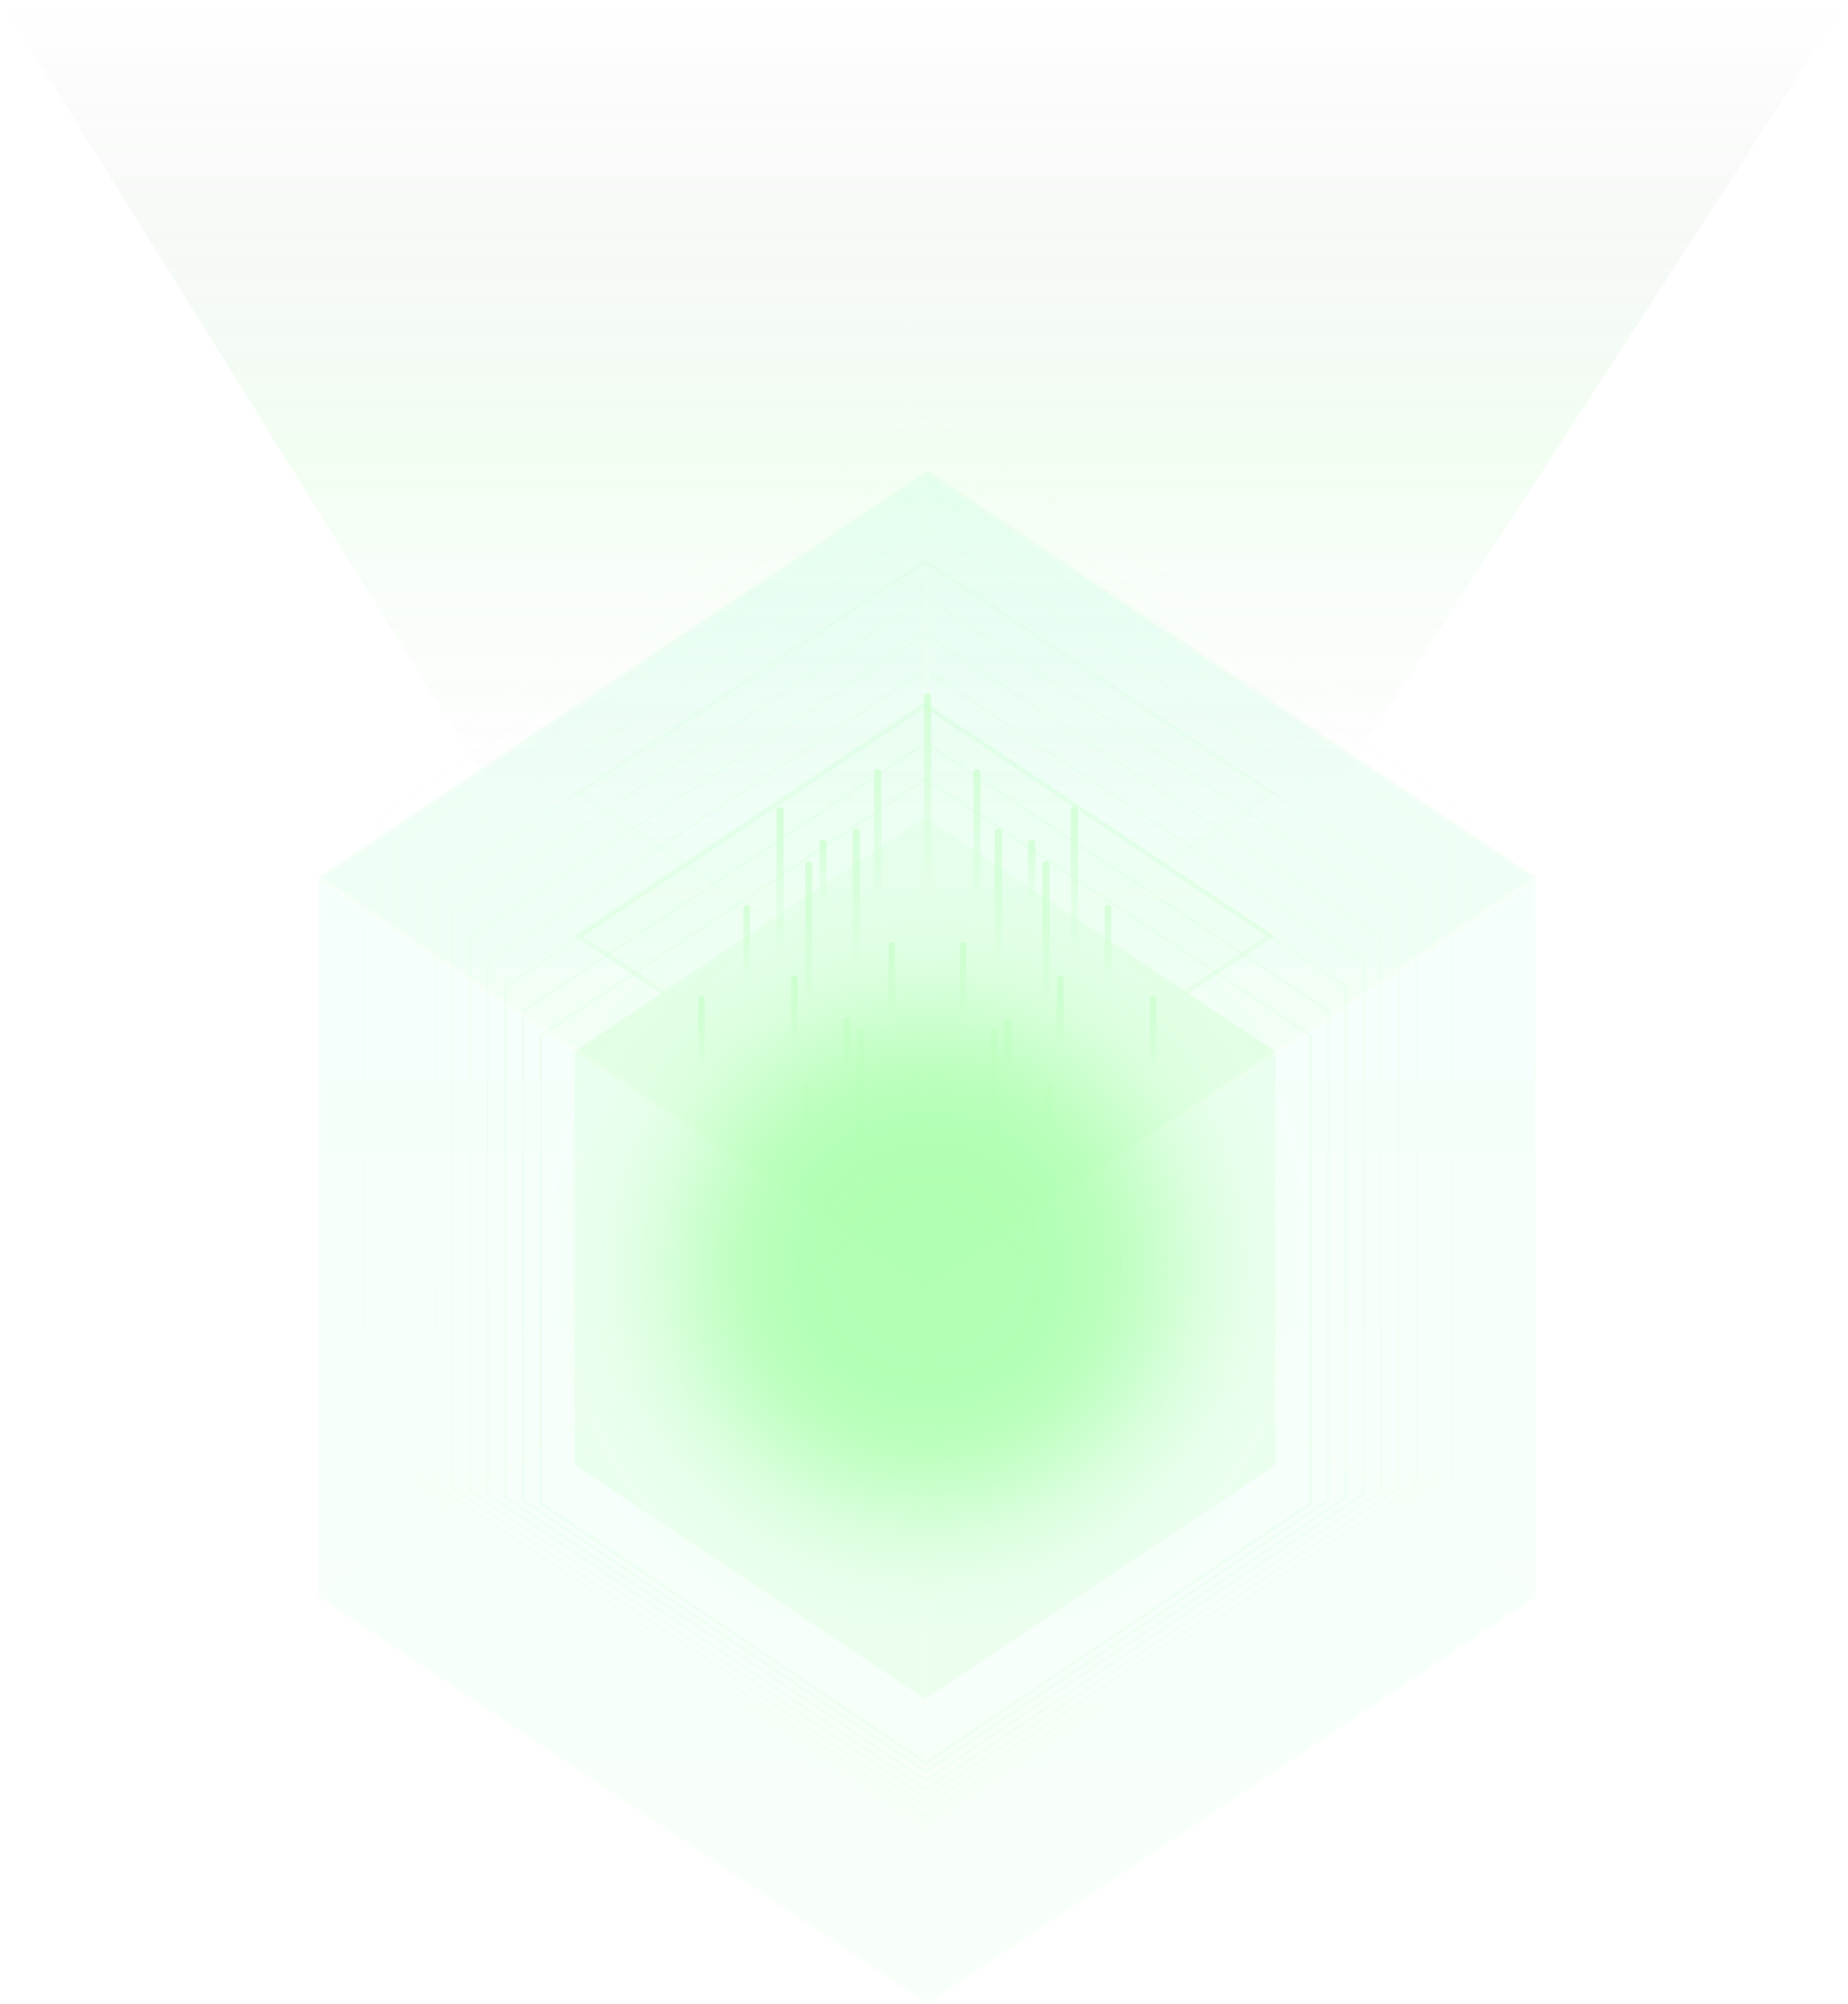
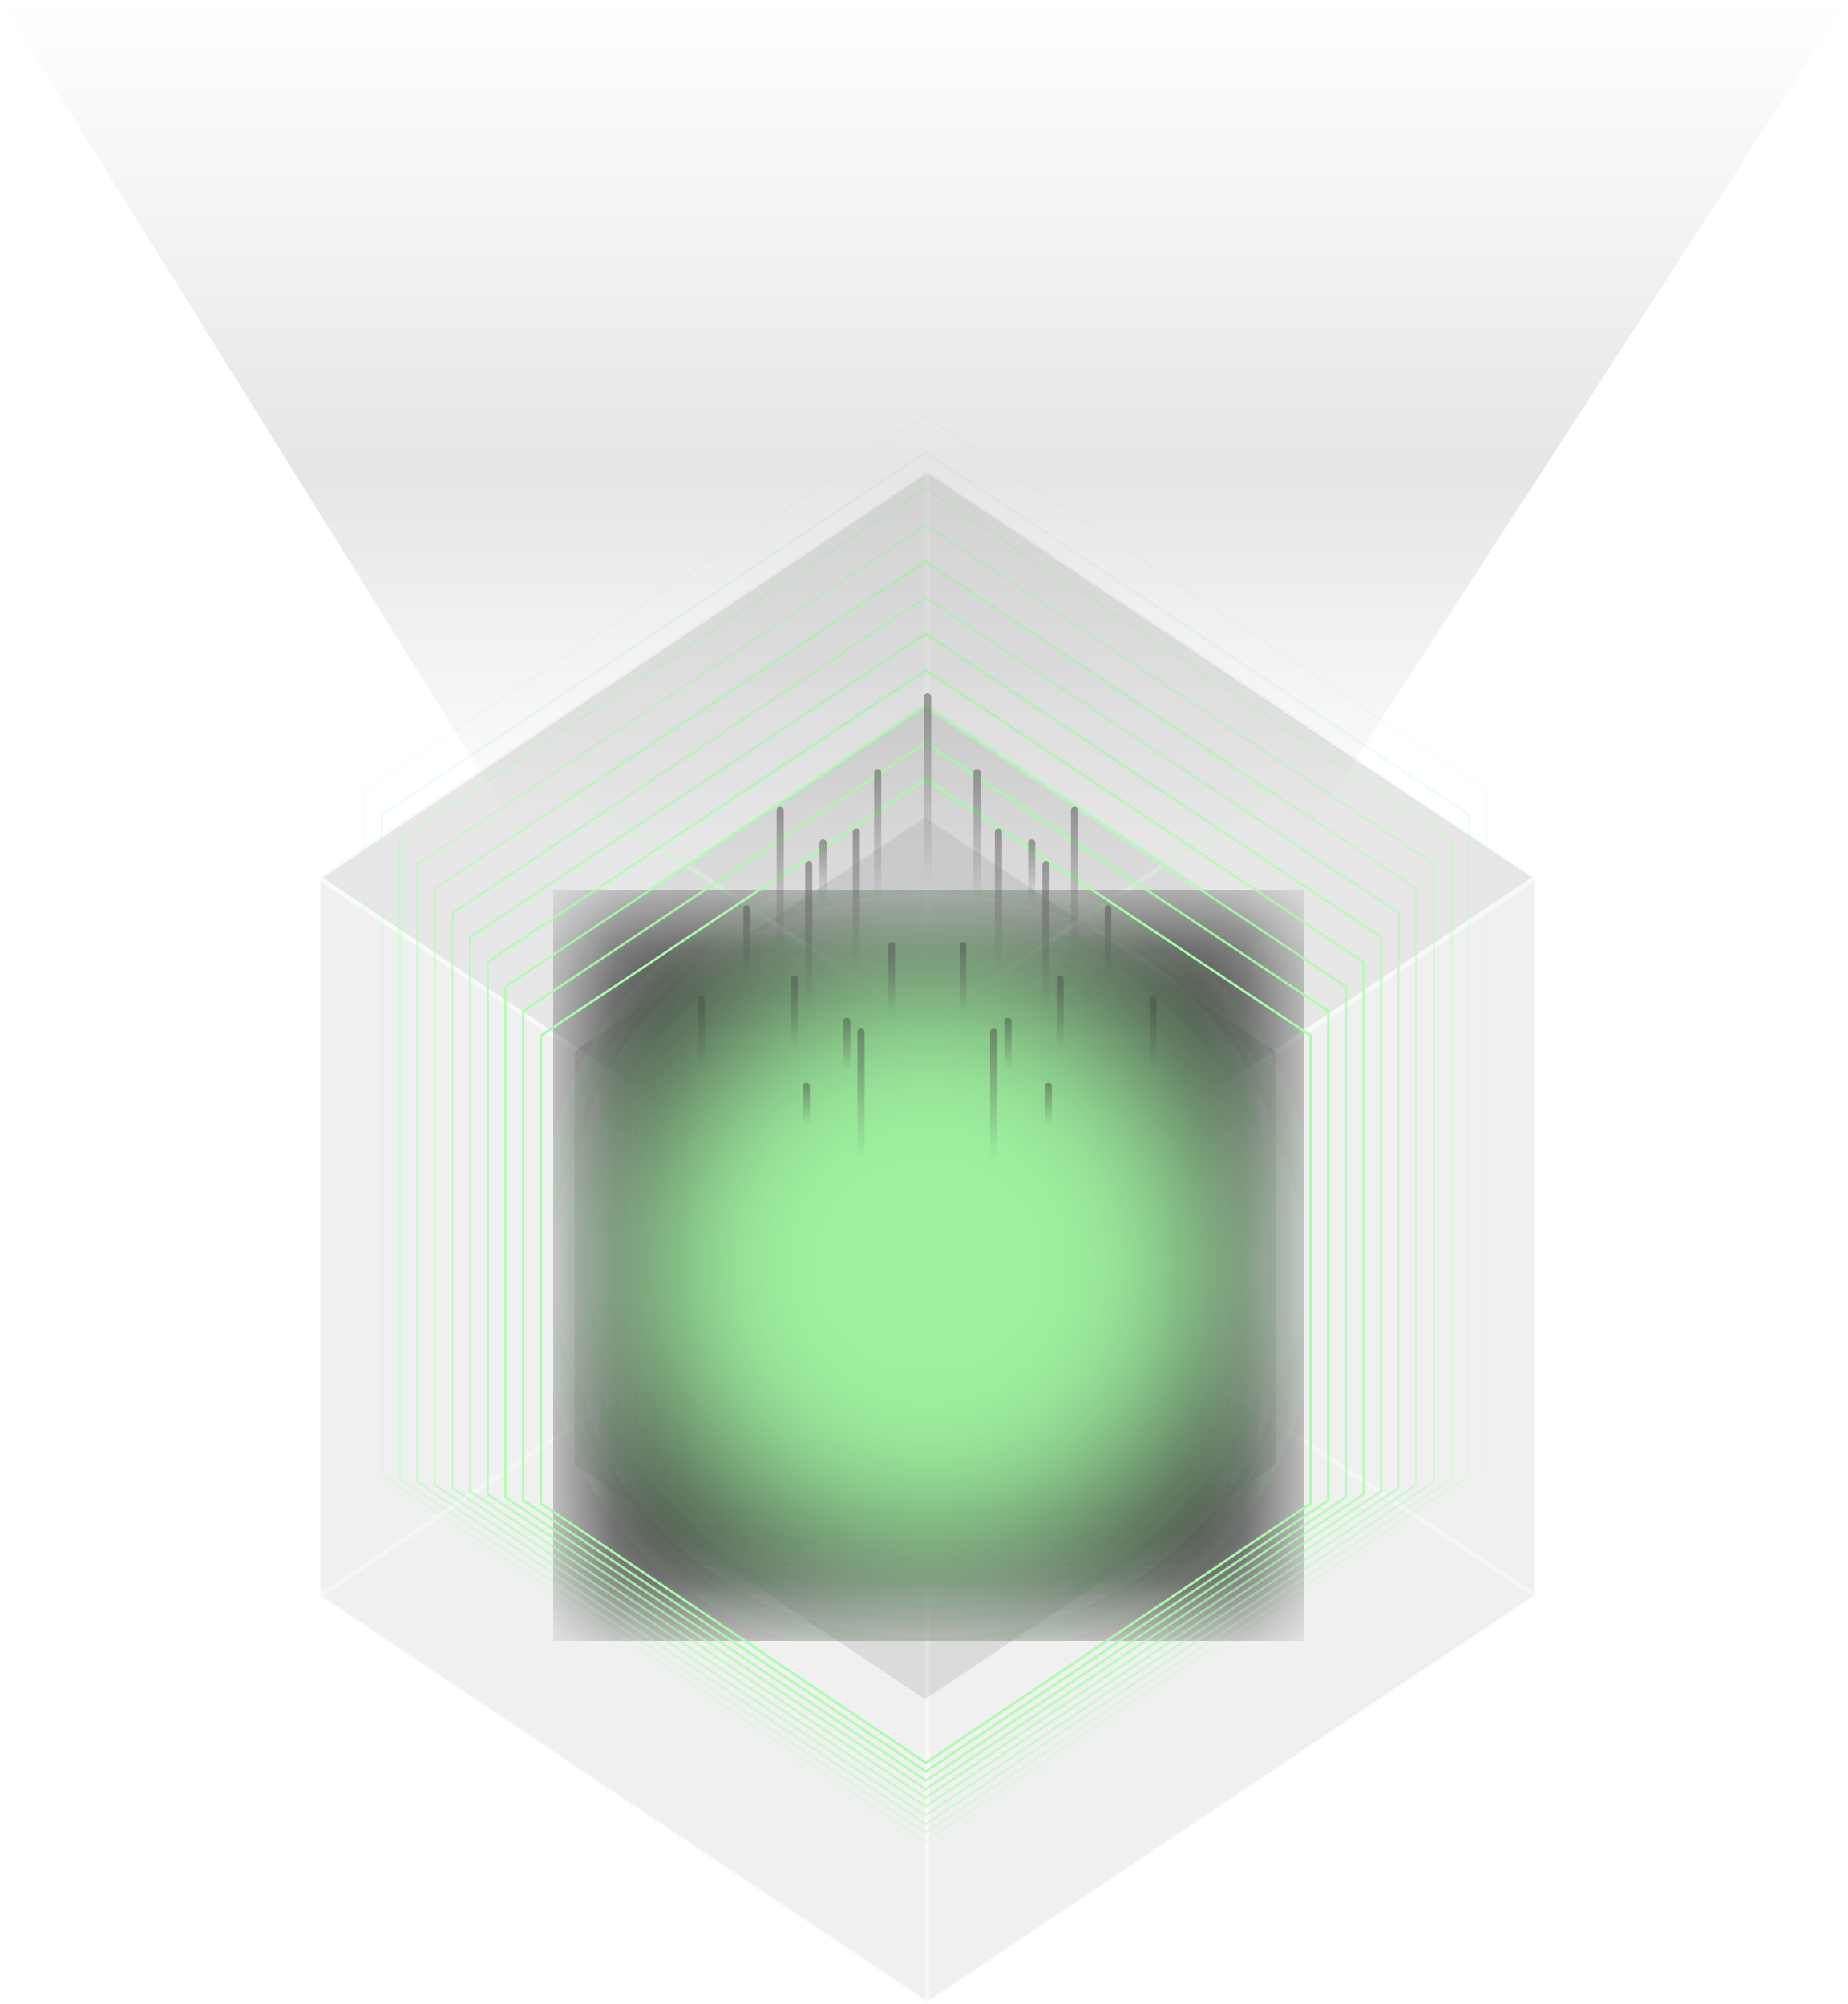
<svg xmlns="http://www.w3.org/2000/svg" viewBox="0 0 778 844" fill="none">
  <g opacity=".7">
    <g opacity=".2">
      <path opacity=".4" d="M.9 171.58L256.5.6l255.6 170.98-255.6 170.98L.9 171.58z" transform="matrix(-1 0 0 1 647 500.84)" fill="url(#paint0_linear)" fill-opacity=".6" stroke="#BBFFBC" />
      <path opacity=".4" d="M.9 171.58L256.5.6l255.6 170.98-255.6 170.98L.9 171.58z" transform="matrix(-1 0 0 1 647 198)" fill="url(#paint1_linear)" fill-opacity=".6" stroke="#BBFFBC" />
      <path opacity=".4" d="M256 473.48L.5 302.58V.93L256 171.84v301.64z" transform="matrix(-1 0 0 1 390.5 198)" fill="url(#paint2_linear)" fill-opacity=".6" stroke="#BBFFBC" />
      <path opacity=".4" d="M.5 171.85L256 .94v301.63L.5 473.48V171.85z" transform="matrix(-1 0 0 1 647 198)" fill="url(#paint3_linear)" fill-opacity=".6" stroke="#BBFFBC" />
      <path opacity=".7" d="M512.1 171.58L256.5 342.56.9 171.58 256.5.6l255.6 170.98z" transform="matrix(-1 0 0 1 647 198)" fill="url(#paint4_linear)" fill-opacity=".6" stroke="#BBFFBC" />
      <path opacity=".4" d="M.5 171.85L256 .94v301.63L.5 473.48V171.85z" transform="matrix(-1 0 0 1 390.5 369.58)" fill="url(#paint5_linear)" fill-opacity=".6" stroke="#BBFFBC" />
      <path opacity=".4" d="M256 473.48L.5 302.58V.93L256 171.84v301.64z" transform="matrix(-1 0 0 1 647 369.58)" fill="url(#paint6_linear)" fill-opacity=".6" stroke="#BBFFBC" />
    </g>
    <g opacity=".2">
      <path opacity=".4" d="M295.12 98.63L147.56 0 0 98.63l147.56 98.63 147.56-98.63z" transform="matrix(-1 0 0 1 537.06 518.35)" fill="url(#paint7_linear)" />
      <path opacity=".4" d="M295.12 98.63L147.56 0 0 98.63l147.56 98.63 147.56-98.63z" transform="matrix(-1 0 0 1 537.06 344.26)" fill="url(#paint8_linear)" />
      <path opacity=".4" d="M0 0v174.09l147.56 98.63V98.63L0 0z" transform="matrix(-1 0 0 1 389.5 344.26)" fill="url(#paint9_linear)" />
      <path opacity=".4" d="M147.56 0v174.09L0 272.72V98.63L147.56 0z" transform="matrix(-1 0 0 1 537.06 344.26)" fill="url(#paint10_linear)" />
      <path opacity=".7" d="M0 98.63l147.56 98.63 147.56-98.63L147.56 0 0 98.63z" transform="matrix(-1 0 0 1 537.06 344.26)" fill="url(#paint11_linear)" />
      <path opacity=".7" d="M293.32 98.63l-145.76 97.43L1.8 98.63 147.56 1.2l145.76 97.43z" transform="matrix(-1 0 0 1 537 295.5)" fill="url(#paint12_linear)" stroke="#80FF81" stroke-width="2" />
      <g opacity=".7">
        <path d="M0 98.63l147.56 98.63 147.56-98.63L147.56 0 0 98.63z" fill="url(#paint13_linear)" fill-opacity=".1" transform="matrix(-1 0 0 1 537 235.44)" />
-         <path d="M243.68 334.07l145.76 97.43 145.76-97.43-145.76-97.43-145.76 97.43z" stroke="#80FF81" stroke-opacity=".3" stroke-width="2" />
+         <path d="M243.68 334.07l145.76 97.43 145.76-97.43-145.76-97.43-145.76 97.43z" stroke="#80FF81" strokeOpacity=".3" stroke-width="2" />
      </g>
      <path opacity=".4" d="M147.56 0v174.09L0 272.72V98.63L147.56 0z" transform="matrix(-1 0 0 1 389.5 442.9)" fill="url(#paint14_linear)" />
      <path opacity=".4" d="M0 0v174.09l147.56 98.63V98.63L0 0z" transform="matrix(-1 0 0 1 537.06 442.9)" fill="url(#paint15_linear)" />
    </g>
    <g filter="url(#filter0_f)">
      <ellipse cx="104.06" cy="104.01" rx="104.06" ry="104.01" transform="matrix(-1 0 0 1 495.13 429)" fill="#80FF81" fill-opacity=".82" />
    </g>
-     <path d="M389.83 328.03L227.75 436.15v197.02l162.08 109.25L551.9 633.17V436.15L389.83 328.03z" stroke="#80FF81" stroke-opacity=".1" stroke-miterlimit="10" />
-     <path opacity=".91" d="M220.33 425.78v206.07l169.5 114.23 169.5-114.23V425.78l-169.5-113-169.5 113z" stroke="#80FF81" stroke-opacity=".1" stroke-miterlimit="10" />
-     <path opacity=".82" d="M212.8 415.5v215.03l177.03 119.31 176.92-119.31V415.51L389.83 297.4 212.8 415.52z" stroke="#80FF81" stroke-opacity=".1" stroke-miterlimit="10" />
-     <path opacity=".73" d="M205.38 405.13v224.08l184.44 124.3 184.35-124.3V405.13L389.83 282.16 205.38 405.13z" stroke="#80FF81" stroke-opacity=".1" stroke-miterlimit="10" />
-     <path opacity=".64" d="M197.96 394.76v233.23l191.76 129.18L581.6 627.98V394.76L389.72 266.9 197.96 394.76z" stroke="#80FF81" stroke-opacity=".1" stroke-miterlimit="10" />
-     <path opacity=".55" d="M190.53 384.48v242.19l199.2 134.16L588.9 626.66V384.48L389.72 251.64 190.53 384.48z" stroke="#80FF81" stroke-opacity=".1" stroke-miterlimit="10" />
-     <path opacity=".45" d="M183.11 374.1v251.24L389.72 764.6l206.62-139.25V374.11L389.72 236.39 183.12 374.1z" stroke="#80FF81" stroke-opacity=".1" stroke-miterlimit="10" />
-     <path opacity=".36" d="M175.69 363.84v260.18l214.03 144.23 214.04-144.23V363.84l-214.04-142.7-214.03 142.7z" stroke="#80FF81" stroke-opacity=".1" stroke-miterlimit="10" />
-     <path opacity=".27" d="M168.27 353.46V622.7L389.72 771.9 611.19 622.7V353.46L389.73 205.77 168.27 353.46z" stroke="#80FF81" stroke-opacity=".1" stroke-miterlimit="10" />
-     <path opacity=".18" d="M160.85 343.19v278.19l228.87 154.2 228.88-154.2v-278.2L389.72 190.52 160.85 343.2z" stroke="#80FF81" stroke-opacity=".1" stroke-miterlimit="10" />
-     <path opacity=".09" d="M153.42 332.81v287.24l236.3 159.29 236.3-159.29V332.81l-236.3-157.55-236.3 157.55z" stroke="#80FF81" stroke-opacity=".1" stroke-miterlimit="10" />
+     <path d="M389.83 328.03L227.75 436.15v197.02l162.08 109.25L551.9 633.17V436.15L389.83 328.03z" stroke="#80FF81" strokeOpacity=".1" strokeMiterlimit="10" />
+     <path opacity=".91" d="M220.33 425.78v206.07l169.5 114.23 169.5-114.23V425.78l-169.5-113-169.5 113z" stroke="#80FF81" strokeOpacity=".1" strokeMiterlimit="10" />
+     <path opacity=".82" d="M212.8 415.5v215.03l177.03 119.31 176.92-119.31V415.51L389.83 297.4 212.8 415.52z" stroke="#80FF81" strokeOpacity=".1" strokeMiterlimit="10" />
+     <path opacity=".73" d="M205.38 405.13v224.08l184.44 124.3 184.35-124.3V405.13L389.83 282.16 205.38 405.13z" stroke="#80FF81" strokeOpacity=".1" strokeMiterlimit="10" />
+     <path opacity=".64" d="M197.96 394.76v233.23l191.76 129.18L581.6 627.98V394.76L389.72 266.9 197.96 394.76z" stroke="#80FF81" strokeOpacity=".1" strokeMiterlimit="10" />
+     <path opacity=".55" d="M190.53 384.48v242.19l199.2 134.16L588.9 626.66V384.48L389.72 251.64 190.53 384.48z" stroke="#80FF81" strokeOpacity=".1" strokeMiterlimit="10" />
+     <path opacity=".45" d="M183.11 374.1v251.24L389.72 764.6l206.62-139.25V374.11L389.72 236.39 183.12 374.1z" stroke="#80FF81" strokeOpacity=".1" strokeMiterlimit="10" />
+     <path opacity=".36" d="M175.69 363.84v260.18l214.03 144.23 214.04-144.23V363.84l-214.04-142.7-214.03 142.7z" stroke="#80FF81" strokeOpacity=".1" strokeMiterlimit="10" />
+     <path opacity=".27" d="M168.27 353.46V622.7L389.72 771.9 611.19 622.7V353.46L389.73 205.77 168.27 353.46z" stroke="#80FF81" strokeOpacity=".1" strokeMiterlimit="10" />
+     <path opacity=".18" d="M160.85 343.19v278.19l228.87 154.2 228.88-154.2v-278.2L389.72 190.52 160.85 343.2z" stroke="#80FF81" strokeOpacity=".1" strokeMiterlimit="10" />
+     <path opacity=".09" d="M153.42 332.81v287.24l236.3 159.29 236.3-159.29V332.81l-236.3-157.55-236.3 157.55z" stroke="#80FF81" strokeOpacity=".1" strokeMiterlimit="10" />
    <path d="M244 392L0 0h384v488l-140-96z" fill="url(#paint16_linear)" />
    <path d="M254 392L0 0h394v488l-140-96z" transform="matrix(-1 0 0 1 778 0)" fill="url(#paint17_linear)" />
    <rect width="3" height="63.77" rx="1.5" transform="translate(327.03 339.83)" fill="url(#paint18_linear)" fill-opacity=".5" />
    <rect width="2.8" height="31.41" rx="1.4" transform="translate(313.02 381.2)" fill="url(#paint19_linear)" fill-opacity=".5" />
    <rect width="3" height="63.77" rx="1.5" transform="translate(339.05 362.6)" fill="url(#paint20_linear)" fill-opacity=".5" />
    <rect width="3" height="56.94" rx="1.5" transform="translate(368.08 323.88)" fill="url(#paint21_linear)" fill-opacity=".5" />
    <rect width="3" height="22.77" rx="1.5" transform="translate(355.06 428.65)" fill="url(#paint22_linear)" fill-opacity=".5" />
    <rect width="3" height="55.8" rx="1.5" transform="translate(361.07 433.2)" fill="url(#paint23_linear)" fill-opacity=".5" />
    <rect width="3" height="27.33" rx="1.5" transform="translate(345.05 353.5)" fill="url(#paint24_linear)" fill-opacity=".5" />
    <rect width="2.8" height="31.41" rx="1.4" transform="translate(333.1 410.9)" fill="url(#paint25_linear)" fill-opacity=".5" />
    <rect width="3" height="59.21" rx="1.5" transform="translate(359.07 348.94)" fill="url(#paint26_linear)" fill-opacity=".5" />
    <rect width="3" height="18.22" rx="1.5" transform="translate(338.05 455.98)" fill="url(#paint27_linear)" fill-opacity=".5" />
    <rect width="2.8" height="31.41" rx="1.4" transform="translate(374.08 396.76)" fill="url(#paint28_linear)" fill-opacity=".5" />
    <rect width="2.8" height="31.41" rx="1.4" transform="translate(294 419.54)" fill="url(#paint29_linear)" fill-opacity=".5" />
    <rect width="3" height="63.77" rx="1.5" transform="matrix(-1 0 0 1 453.97 339.83)" fill="url(#paint30_linear)" fill-opacity=".5" />
    <rect width="2.8" height="31.41" rx="1.4" transform="matrix(-1 0 0 1 467.98 381.2)" fill="url(#paint31_linear)" fill-opacity=".5" />
    <rect width="3" height="63.77" rx="1.5" transform="matrix(-1 0 0 1 441.95 362.6)" fill="url(#paint32_linear)" fill-opacity=".5" />
    <rect width="3" height="56.94" rx="1.5" transform="matrix(-1 0 0 1 412.92 323.88)" fill="url(#paint33_linear)" fill-opacity=".5" />
    <rect width="3" height="83.13" rx="1.5" transform="matrix(-1 0 0 1 392.1 292)" fill="url(#paint34_linear)" fill-opacity=".5" />
    <rect width="3" height="22.77" rx="1.5" transform="matrix(-1 0 0 1 425.94 428.65)" fill="url(#paint35_linear)" fill-opacity=".5" />
    <rect width="3" height="55.8" rx="1.5" transform="matrix(-1 0 0 1 419.93 433.2)" fill="url(#paint36_linear)" fill-opacity=".5" />
    <rect width="3" height="27.33" rx="1.5" transform="matrix(-1 0 0 1 435.95 353.5)" fill="url(#paint37_linear)" fill-opacity=".5" />
    <rect width="2.8" height="31.41" rx="1.4" transform="matrix(-1 0 0 1 447.9 410.9)" fill="url(#paint38_linear)" fill-opacity=".5" />
    <rect width="3" height="59.21" rx="1.5" transform="matrix(-1 0 0 1 421.93 348.94)" fill="url(#paint39_linear)" fill-opacity=".5" />
    <rect width="3" height="18.22" rx="1.5" transform="matrix(-1 0 0 1 442.95 455.98)" fill="url(#paint40_linear)" fill-opacity=".5" />
    <rect width="2.8" height="31.41" rx="1.4" transform="matrix(-1 0 0 1 406.92 396.76)" fill="url(#paint41_linear)" fill-opacity=".5" />
    <rect width="2.8" height="31.41" rx="1.4" transform="matrix(-1 0 0 1 487 419.54)" fill="url(#paint42_linear)" fill-opacity=".5" />
  </g>
  <defs>
-     <filter id="filter0_f" x="233" y="375" width="316.13" height="316.02" filterUnits="userSpaceOnUse" color-interpolation-filters="sRGB">
-       <feFlood flood-opacity="0" result="BackgroundImageFix" />
+     <filter id="filter0_f" x="233" y="375" width="316.13" height="316.02" filterUnits="userSpaceOnUse" colorInterpolationFilters="sRGB">
+       <feFlood floodOpacity="0" result="BackgroundImageFix" />
      <feBlend in="SourceGraphic" in2="BackgroundImageFix" result="shape" />
      <feGaussianBlur stdDeviation="27" result="effect1_foregroundBlur" />
    </filter>
    <linearGradient id="paint0_linear" x2="1" gradientUnits="userSpaceOnUse" gradientTransform="scale(945.488 343.109) rotate(-90 .39 .61)">
-       <stop stop-color="#80FF81" />
-       <stop offset="1" stop-color="#3FFFC0" />
+       <stop stopColor="#80FF81" />
+       <stop offset="1" stopColor="#3FFFC0" />
    </linearGradient>
    <linearGradient id="paint1_linear" x2="1" gradientUnits="userSpaceOnUse" gradientTransform="scale(945.488 343.109) rotate(-90 .39 .61)">
-       <stop stop-color="#80FF81" />
-       <stop offset="1" stop-color="#3FFFC0" />
+       <stop stopColor="#80FF81" />
+       <stop offset="1" stopColor="#3FFFC0" />
    </linearGradient>
    <linearGradient id="paint2_linear" x2="1" gradientUnits="userSpaceOnUse" gradientTransform="scale(472.744 474.348) rotate(-90 .39 .61)">
-       <stop stop-color="#80FF81" />
-       <stop offset="1" stop-color="#3FFFC0" />
+       <stop stopColor="#80FF81" />
+       <stop offset="1" stopColor="#3FFFC0" />
    </linearGradient>
    <linearGradient id="paint3_linear" x2="1" gradientUnits="userSpaceOnUse" gradientTransform="scale(472.744 474.348) rotate(-90 .39 .61)">
-       <stop stop-color="#80FF81" />
-       <stop offset="1" stop-color="#3FFFC0" />
+       <stop stopColor="#80FF81" />
+       <stop offset="1" stopColor="#3FFFC0" />
    </linearGradient>
    <linearGradient id="paint4_linear" x2="1" gradientUnits="userSpaceOnUse" gradientTransform="scale(945.488 343.109) rotate(-90 .39 .61)">
-       <stop stop-color="#80FF81" />
-       <stop offset="1" stop-color="#3FFFC0" />
+       <stop stopColor="#80FF81" />
+       <stop offset="1" stopColor="#3FFFC0" />
    </linearGradient>
    <linearGradient id="paint5_linear" x2="1" gradientUnits="userSpaceOnUse" gradientTransform="scale(472.744 474.348) rotate(-90 .39 .61)">
-       <stop stop-color="#80FF81" />
-       <stop offset="1" stop-color="#3FFFC0" />
+       <stop stopColor="#80FF81" />
+       <stop offset="1" stopColor="#3FFFC0" />
    </linearGradient>
    <linearGradient id="paint6_linear" x2="1" gradientUnits="userSpaceOnUse" gradientTransform="scale(472.744 474.348) rotate(-90 .39 .61)">
-       <stop stop-color="#80FF81" />
-       <stop offset="1" stop-color="#3FFFC0" />
+       <stop stopColor="#80FF81" />
+       <stop offset="1" stopColor="#3FFFC0" />
    </linearGradient>
    <linearGradient id="paint7_linear" x2="1" gradientUnits="userSpaceOnUse" gradientTransform="matrix(295.117 0 0 107.014 0 45.1)">
      <stop stop-opacity="0" />
-       <stop offset="0" stop-color="#80FF81" />
-       <stop offset="1" stop-color="#80FF81" />
+       <stop offset="0" stopColor="#80FF81" />
+       <stop offset="1" stopColor="#80FF81" />
    </linearGradient>
    <linearGradient id="paint8_linear" x2="1" gradientUnits="userSpaceOnUse" gradientTransform="matrix(295.117 0 0 107.014 0 45.1)">
      <stop stop-opacity="0" />
-       <stop offset="0" stop-color="#80FF81" />
-       <stop offset="1" stop-color="#80FF81" />
+       <stop offset="0" stopColor="#80FF81" />
+       <stop offset="1" stopColor="#80FF81" />
    </linearGradient>
    <linearGradient id="paint9_linear" x2="1" gradientUnits="userSpaceOnUse" gradientTransform="matrix(147.559 0 0 147.947 0 62.36)">
      <stop stop-opacity="0" />
-       <stop offset="0" stop-color="#80FF81" />
-       <stop offset="1" stop-color="#80FF81" />
+       <stop offset="0" stopColor="#80FF81" />
+       <stop offset="1" stopColor="#80FF81" />
    </linearGradient>
    <linearGradient id="paint10_linear" x2="1" gradientUnits="userSpaceOnUse" gradientTransform="matrix(147.559 0 0 147.947 0 62.36)">
      <stop stop-opacity="0" />
-       <stop offset="0" stop-color="#80FF81" />
-       <stop offset="1" stop-color="#80FF81" />
+       <stop offset="0" stopColor="#80FF81" />
+       <stop offset="1" stopColor="#80FF81" />
    </linearGradient>
    <linearGradient id="paint11_linear" x2="1" gradientUnits="userSpaceOnUse" gradientTransform="matrix(295.117 0 0 107.014 0 45.1)">
      <stop stop-opacity="0" />
-       <stop offset="0" stop-color="#80FF81" />
-       <stop offset="1" stop-color="#80FF81" />
+       <stop offset="0" stopColor="#80FF81" />
+       <stop offset="1" stopColor="#80FF81" />
    </linearGradient>
    <linearGradient id="paint12_linear" x2="1" gradientUnits="userSpaceOnUse" gradientTransform="matrix(0 172.383 -62.5564 0 179.2 0)">
      <stop stop-opacity="0" />
-       <stop offset="0" stop-color="#D6FFD6" />
-       <stop offset="1" stop-color="#80FF81" stop-opacity="0" />
+       <stop offset="0" stopColor="#D6FFD6" />
+       <stop offset="1" stopColor="#80FF81" stop-opacity="0" />
    </linearGradient>
    <linearGradient id="paint13_linear" x2="1" gradientUnits="userSpaceOnUse" gradientTransform="matrix(0 172.383 -62.5564 0 179.2 0)">
      <stop stop-opacity="0" />
-       <stop offset="0" stop-color="#D6FFD6" />
-       <stop offset="1" stop-color="#80FF81" stop-opacity="0" />
+       <stop offset="0" stopColor="#D6FFD6" />
+       <stop offset="1" stopColor="#80FF81" stop-opacity="0" />
    </linearGradient>
    <linearGradient id="paint14_linear" x2="1" gradientUnits="userSpaceOnUse" gradientTransform="matrix(147.559 0 0 147.947 0 62.36)">
      <stop stop-opacity="0" />
-       <stop offset="0" stop-color="#80FF81" />
-       <stop offset="1" stop-color="#80FF81" />
+       <stop offset="0" stopColor="#80FF81" />
+       <stop offset="1" stopColor="#80FF81" />
    </linearGradient>
    <linearGradient id="paint15_linear" x2="1" gradientUnits="userSpaceOnUse" gradientTransform="matrix(147.559 0 0 147.947 0 62.36)">
      <stop stop-opacity="0" />
-       <stop offset="0" stop-color="#80FF81" />
-       <stop offset="1" stop-color="#80FF81" />
+       <stop offset="0" stopColor="#80FF81" />
+       <stop offset="1" stopColor="#80FF81" />
    </linearGradient>
    <linearGradient id="paint16_linear" x2="1" gradientUnits="userSpaceOnUse" gradientTransform="matrix(0 354 -276 0 384 0)">
-       <stop offset=".01" stop-color="#333" stop-opacity="0" />
-       <stop offset=".56" stop-color="#80FF81" stop-opacity=".14" />
-       <stop offset="1" stop-color="#C4C4C4" stop-opacity="0" />
+       <stop offset=".01" stopColor="#333" stop-opacity="0" />
+       <stop offset=".56" stopColor="#80FF81" stop-opacity=".14" />
+       <stop offset="1" stopColor="#C4C4C4" stop-opacity="0" />
    </linearGradient>
    <linearGradient id="paint17_linear" x2="1" gradientUnits="userSpaceOnUse" gradientTransform="matrix(0 354 -276 0 394 0)">
-       <stop offset=".01" stop-color="#333" stop-opacity="0" />
-       <stop offset=".56" stop-color="#80FF81" stop-opacity=".14" />
-       <stop offset="1" stop-color="#C4C4C4" stop-opacity="0" />
+       <stop offset=".01" stopColor="#333" stop-opacity="0" />
+       <stop offset=".56" stopColor="#80FF81" stop-opacity=".14" />
+       <stop offset="1" stopColor="#C4C4C4" stop-opacity="0" />
    </linearGradient>
    <linearGradient id="paint18_linear" x2="1" gradientUnits="userSpaceOnUse" gradientTransform="matrix(0 63.7688 -3.00311 0 3 0)">
-       <stop stop-color="#A4FFA4" />
-       <stop offset="1" stop-color="#80FF81" stop-opacity="0" />
+       <stop stopColor="#A4FFA4" />
+       <stop offset="1" stopColor="#80FF81" stop-opacity="0" />
    </linearGradient>
    <linearGradient id="paint19_linear" x2="1" gradientUnits="userSpaceOnUse" gradientTransform="matrix(0 31.4082 -2.8029 0 2.8 0)">
-       <stop stop-color="#A4FFA4" />
-       <stop offset="1" stop-color="#80FF81" stop-opacity="0" />
+       <stop stopColor="#A4FFA4" />
+       <stop offset="1" stopColor="#80FF81" stop-opacity="0" />
    </linearGradient>
    <linearGradient id="paint20_linear" x2="1" gradientUnits="userSpaceOnUse" gradientTransform="matrix(0 63.7688 -3.00311 0 3 0)">
-       <stop stop-color="#A4FFA4" />
-       <stop offset="1" stop-color="#80FF81" stop-opacity="0" />
+       <stop stopColor="#A4FFA4" />
+       <stop offset="1" stopColor="#80FF81" stop-opacity="0" />
    </linearGradient>
    <linearGradient id="paint21_linear" x2="1" gradientUnits="userSpaceOnUse" gradientTransform="matrix(0 56.9364 -3.00311 0 3 0)">
-       <stop stop-color="#A4FFA4" />
-       <stop offset="1" stop-color="#80FF81" stop-opacity="0" />
+       <stop stopColor="#A4FFA4" />
+       <stop offset="1" stopColor="#80FF81" stop-opacity="0" />
    </linearGradient>
    <linearGradient id="paint22_linear" x2="1" gradientUnits="userSpaceOnUse" gradientTransform="matrix(0 22.7746 -3.00311 0 3 0)">
-       <stop stop-color="#A4FFA4" />
-       <stop offset="1" stop-color="#80FF81" stop-opacity="0" />
+       <stop stopColor="#A4FFA4" />
+       <stop offset="1" stopColor="#80FF81" stop-opacity="0" />
    </linearGradient>
    <linearGradient id="paint23_linear" x2="1" gradientUnits="userSpaceOnUse" gradientTransform="matrix(0 55.7977 -3.00311 0 3 0)">
-       <stop stop-color="#A4FFA4" />
-       <stop offset="1" stop-color="#80FF81" stop-opacity="0" />
+       <stop stopColor="#A4FFA4" />
+       <stop offset="1" stopColor="#80FF81" stop-opacity="0" />
    </linearGradient>
    <linearGradient id="paint24_linear" x2="1" gradientUnits="userSpaceOnUse" gradientTransform="matrix(0 27.3295 -3.00311 0 3 0)">
-       <stop stop-color="#A4FFA4" />
-       <stop offset="1" stop-color="#80FF81" stop-opacity="0" />
+       <stop stopColor="#A4FFA4" />
+       <stop offset="1" stopColor="#80FF81" stop-opacity="0" />
    </linearGradient>
    <linearGradient id="paint25_linear" x2="1" gradientUnits="userSpaceOnUse" gradientTransform="matrix(0 31.4082 -2.8029 0 2.8 0)">
-       <stop stop-color="#A4FFA4" />
-       <stop offset="1" stop-color="#80FF81" stop-opacity="0" />
+       <stop stopColor="#A4FFA4" />
+       <stop offset="1" stopColor="#80FF81" stop-opacity="0" />
    </linearGradient>
    <linearGradient id="paint26_linear" x2="1" gradientUnits="userSpaceOnUse" gradientTransform="matrix(0 59.2139 -3.00311 0 3 0)">
-       <stop stop-color="#A4FFA4" />
-       <stop offset="1" stop-color="#80FF81" stop-opacity="0" />
+       <stop stopColor="#A4FFA4" />
+       <stop offset="1" stopColor="#80FF81" stop-opacity="0" />
    </linearGradient>
    <linearGradient id="paint27_linear" x2="1" gradientUnits="userSpaceOnUse" gradientTransform="matrix(0 18.2197 -3.00311 0 3 0)">
-       <stop stop-color="#A4FFA4" />
-       <stop offset="1" stop-color="#80FF81" stop-opacity="0" />
+       <stop stopColor="#A4FFA4" />
+       <stop offset="1" stopColor="#80FF81" stop-opacity="0" />
    </linearGradient>
    <linearGradient id="paint28_linear" x2="1" gradientUnits="userSpaceOnUse" gradientTransform="matrix(0 31.4082 -2.8029 0 2.8 0)">
-       <stop stop-color="#A4FFA4" />
-       <stop offset="1" stop-color="#80FF81" stop-opacity="0" />
+       <stop stopColor="#A4FFA4" />
+       <stop offset="1" stopColor="#80FF81" stop-opacity="0" />
    </linearGradient>
    <linearGradient id="paint29_linear" x2="1" gradientUnits="userSpaceOnUse" gradientTransform="matrix(0 31.4082 -2.8029 0 2.8 0)">
-       <stop stop-color="#A4FFA4" />
-       <stop offset="1" stop-color="#80FF81" stop-opacity="0" />
+       <stop stopColor="#A4FFA4" />
+       <stop offset="1" stopColor="#80FF81" stop-opacity="0" />
    </linearGradient>
    <linearGradient id="paint30_linear" x2="1" gradientUnits="userSpaceOnUse" gradientTransform="matrix(0 63.7688 -3.00311 0 3 0)">
-       <stop stop-color="#A4FFA4" />
-       <stop offset="1" stop-color="#80FF81" stop-opacity="0" />
+       <stop stopColor="#A4FFA4" />
+       <stop offset="1" stopColor="#80FF81" stop-opacity="0" />
    </linearGradient>
    <linearGradient id="paint31_linear" x2="1" gradientUnits="userSpaceOnUse" gradientTransform="matrix(0 31.4082 -2.8029 0 2.8 0)">
-       <stop stop-color="#A4FFA4" />
-       <stop offset="1" stop-color="#80FF81" stop-opacity="0" />
+       <stop stopColor="#A4FFA4" />
+       <stop offset="1" stopColor="#80FF81" stop-opacity="0" />
    </linearGradient>
    <linearGradient id="paint32_linear" x2="1" gradientUnits="userSpaceOnUse" gradientTransform="matrix(0 63.7688 -3.00311 0 3 0)">
-       <stop stop-color="#A4FFA4" />
-       <stop offset="1" stop-color="#80FF81" stop-opacity="0" />
+       <stop stopColor="#A4FFA4" />
+       <stop offset="1" stopColor="#80FF81" stop-opacity="0" />
    </linearGradient>
    <linearGradient id="paint33_linear" x2="1" gradientUnits="userSpaceOnUse" gradientTransform="matrix(0 56.9364 -3.00311 0 3 0)">
-       <stop stop-color="#A4FFA4" />
-       <stop offset="1" stop-color="#80FF81" stop-opacity="0" />
+       <stop stopColor="#A4FFA4" />
+       <stop offset="1" stopColor="#80FF81" stop-opacity="0" />
    </linearGradient>
    <linearGradient id="paint34_linear" x2="1" gradientUnits="userSpaceOnUse" gradientTransform="matrix(0 83.1272 -3.00311 0 3 0)">
-       <stop stop-color="#A4FFA4" />
-       <stop offset="1" stop-color="#80FF81" stop-opacity="0" />
+       <stop stopColor="#A4FFA4" />
+       <stop offset="1" stopColor="#80FF81" stop-opacity="0" />
    </linearGradient>
    <linearGradient id="paint35_linear" x2="1" gradientUnits="userSpaceOnUse" gradientTransform="matrix(0 22.7746 -3.00311 0 3 0)">
-       <stop stop-color="#A4FFA4" />
-       <stop offset="1" stop-color="#80FF81" stop-opacity="0" />
+       <stop stopColor="#A4FFA4" />
+       <stop offset="1" stopColor="#80FF81" stop-opacity="0" />
    </linearGradient>
    <linearGradient id="paint36_linear" x2="1" gradientUnits="userSpaceOnUse" gradientTransform="matrix(0 55.7977 -3.00311 0 3 0)">
-       <stop stop-color="#A4FFA4" />
-       <stop offset="1" stop-color="#80FF81" stop-opacity="0" />
+       <stop stopColor="#A4FFA4" />
+       <stop offset="1" stopColor="#80FF81" stop-opacity="0" />
    </linearGradient>
    <linearGradient id="paint37_linear" x2="1" gradientUnits="userSpaceOnUse" gradientTransform="matrix(0 27.3295 -3.00311 0 3 0)">
-       <stop stop-color="#A4FFA4" />
-       <stop offset="1" stop-color="#80FF81" stop-opacity="0" />
+       <stop stopColor="#A4FFA4" />
+       <stop offset="1" stopColor="#80FF81" stop-opacity="0" />
    </linearGradient>
    <linearGradient id="paint38_linear" x2="1" gradientUnits="userSpaceOnUse" gradientTransform="matrix(0 31.4082 -2.8029 0 2.8 0)">
-       <stop stop-color="#A4FFA4" />
-       <stop offset="1" stop-color="#80FF81" stop-opacity="0" />
+       <stop stopColor="#A4FFA4" />
+       <stop offset="1" stopColor="#80FF81" stop-opacity="0" />
    </linearGradient>
    <linearGradient id="paint39_linear" x2="1" gradientUnits="userSpaceOnUse" gradientTransform="matrix(0 59.2139 -3.00311 0 3 0)">
-       <stop stop-color="#A4FFA4" />
-       <stop offset="1" stop-color="#80FF81" stop-opacity="0" />
+       <stop stopColor="#A4FFA4" />
+       <stop offset="1" stopColor="#80FF81" stop-opacity="0" />
    </linearGradient>
    <linearGradient id="paint40_linear" x2="1" gradientUnits="userSpaceOnUse" gradientTransform="matrix(0 18.2197 -3.00311 0 3 0)">
-       <stop stop-color="#A4FFA4" />
-       <stop offset="1" stop-color="#80FF81" stop-opacity="0" />
+       <stop stopColor="#A4FFA4" />
+       <stop offset="1" stopColor="#80FF81" stop-opacity="0" />
    </linearGradient>
    <linearGradient id="paint41_linear" x2="1" gradientUnits="userSpaceOnUse" gradientTransform="matrix(0 31.4082 -2.8029 0 2.8 0)">
-       <stop stop-color="#A4FFA4" />
-       <stop offset="1" stop-color="#80FF81" stop-opacity="0" />
+       <stop stopColor="#A4FFA4" />
+       <stop offset="1" stopColor="#80FF81" stop-opacity="0" />
    </linearGradient>
    <linearGradient id="paint42_linear" x2="1" gradientUnits="userSpaceOnUse" gradientTransform="matrix(0 31.4082 -2.8029 0 2.8 0)">
-       <stop stop-color="#A4FFA4" />
-       <stop offset="1" stop-color="#80FF81" stop-opacity="0" />
+       <stop stopColor="#A4FFA4" />
+       <stop offset="1" stopColor="#80FF81" stop-opacity="0" />
    </linearGradient>
  </defs>
</svg>
